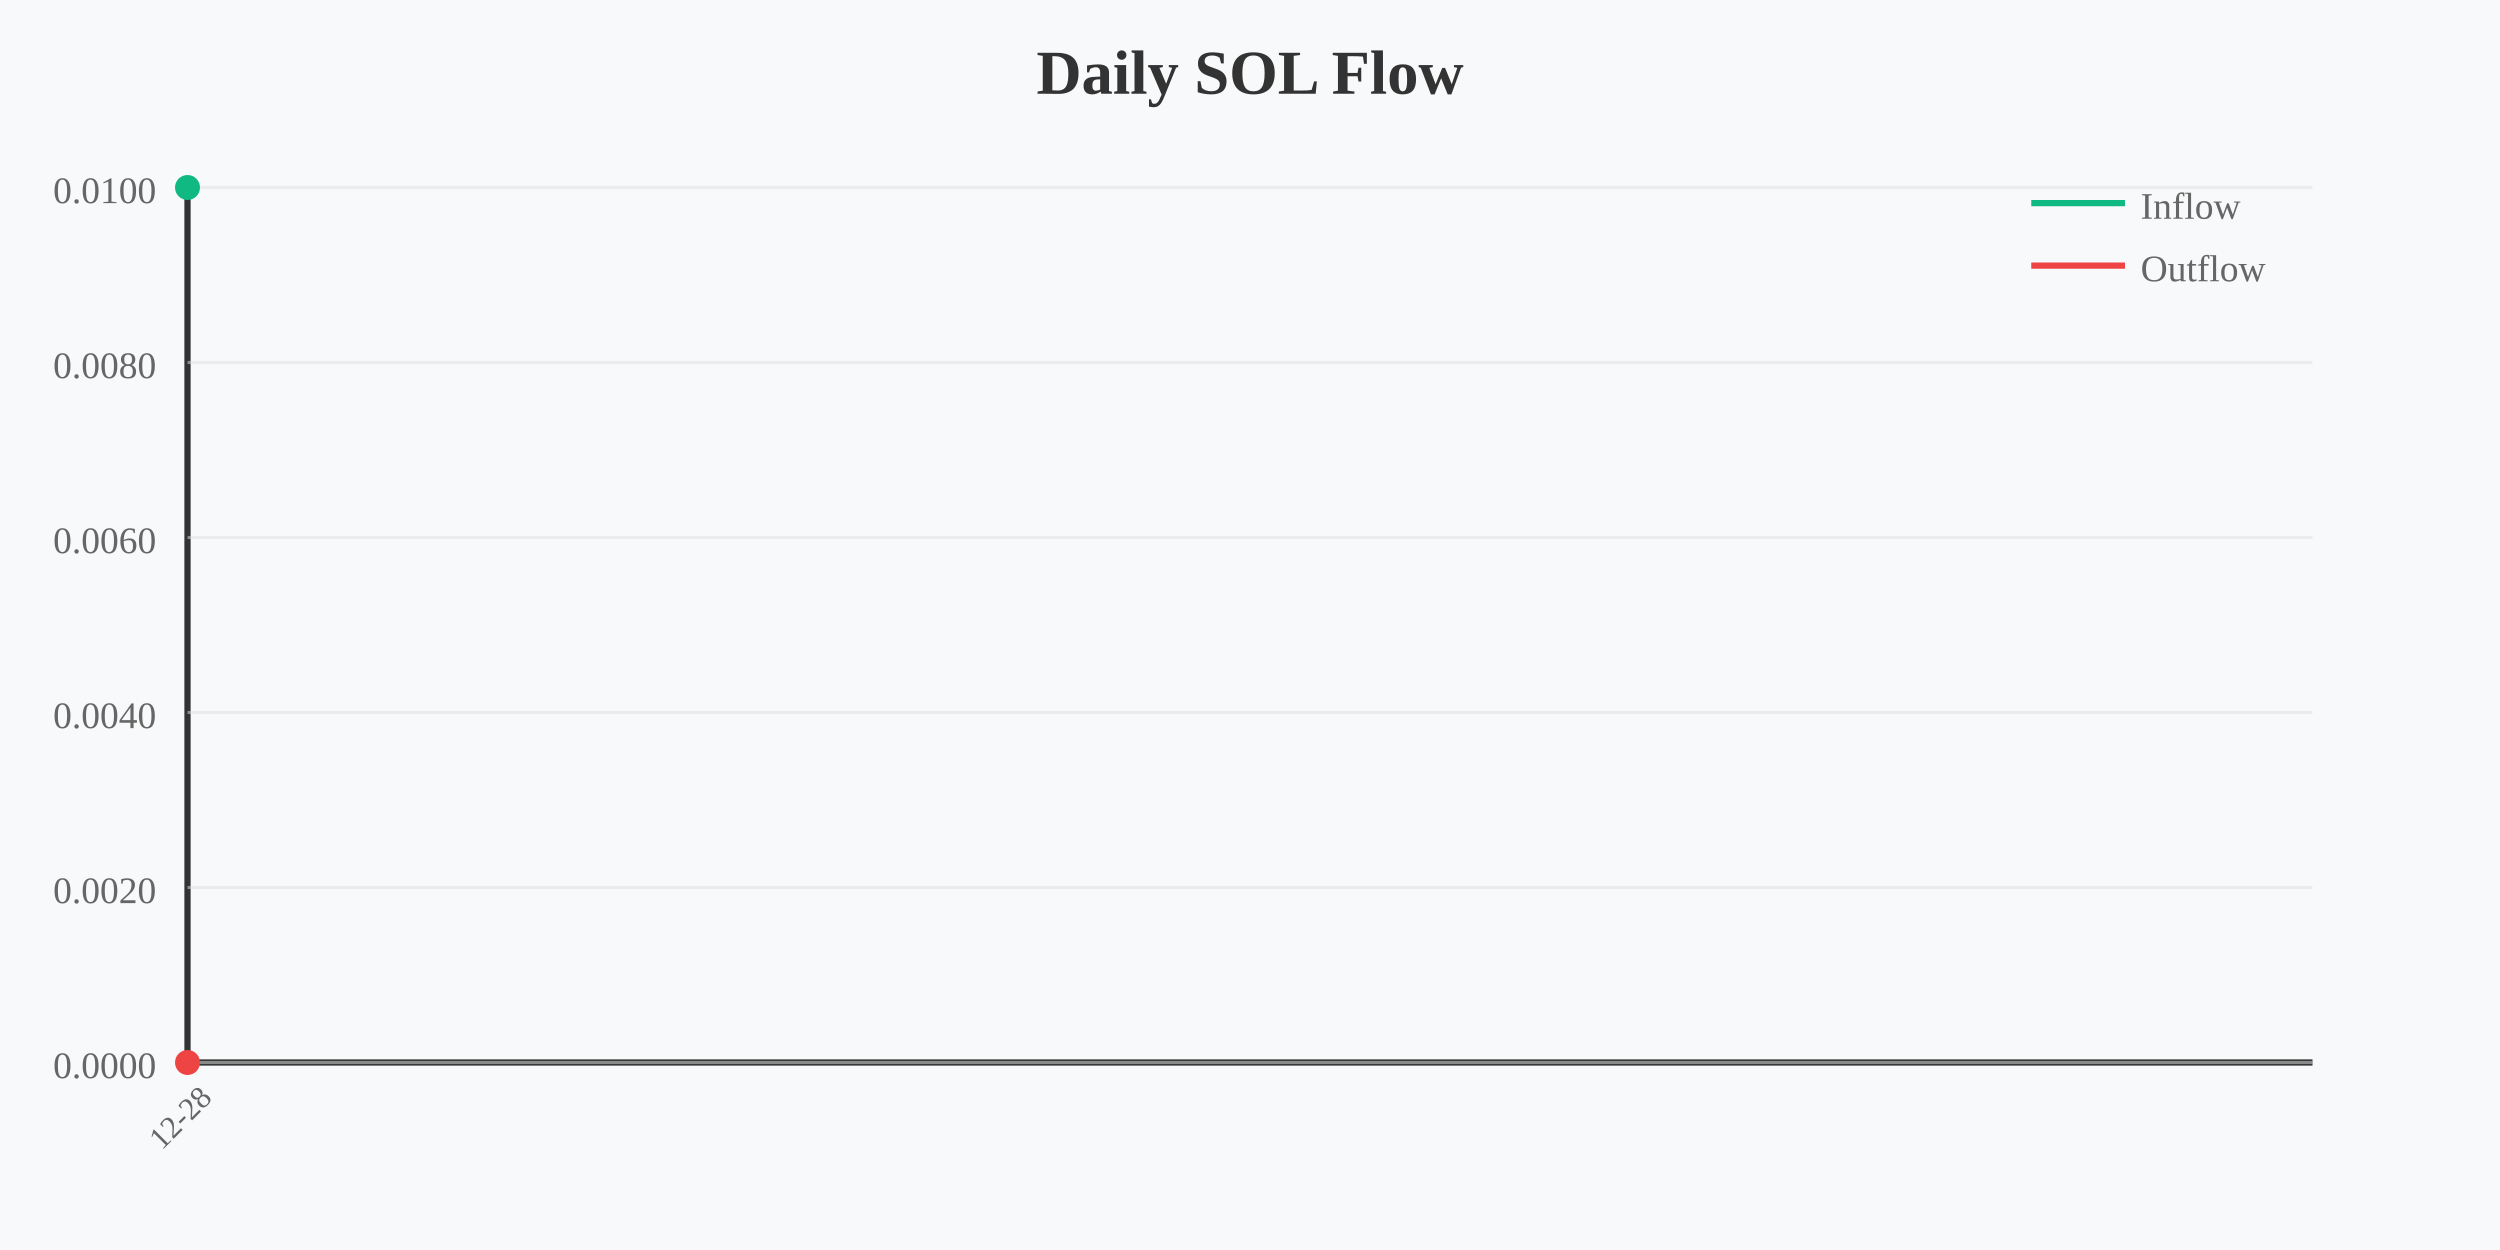
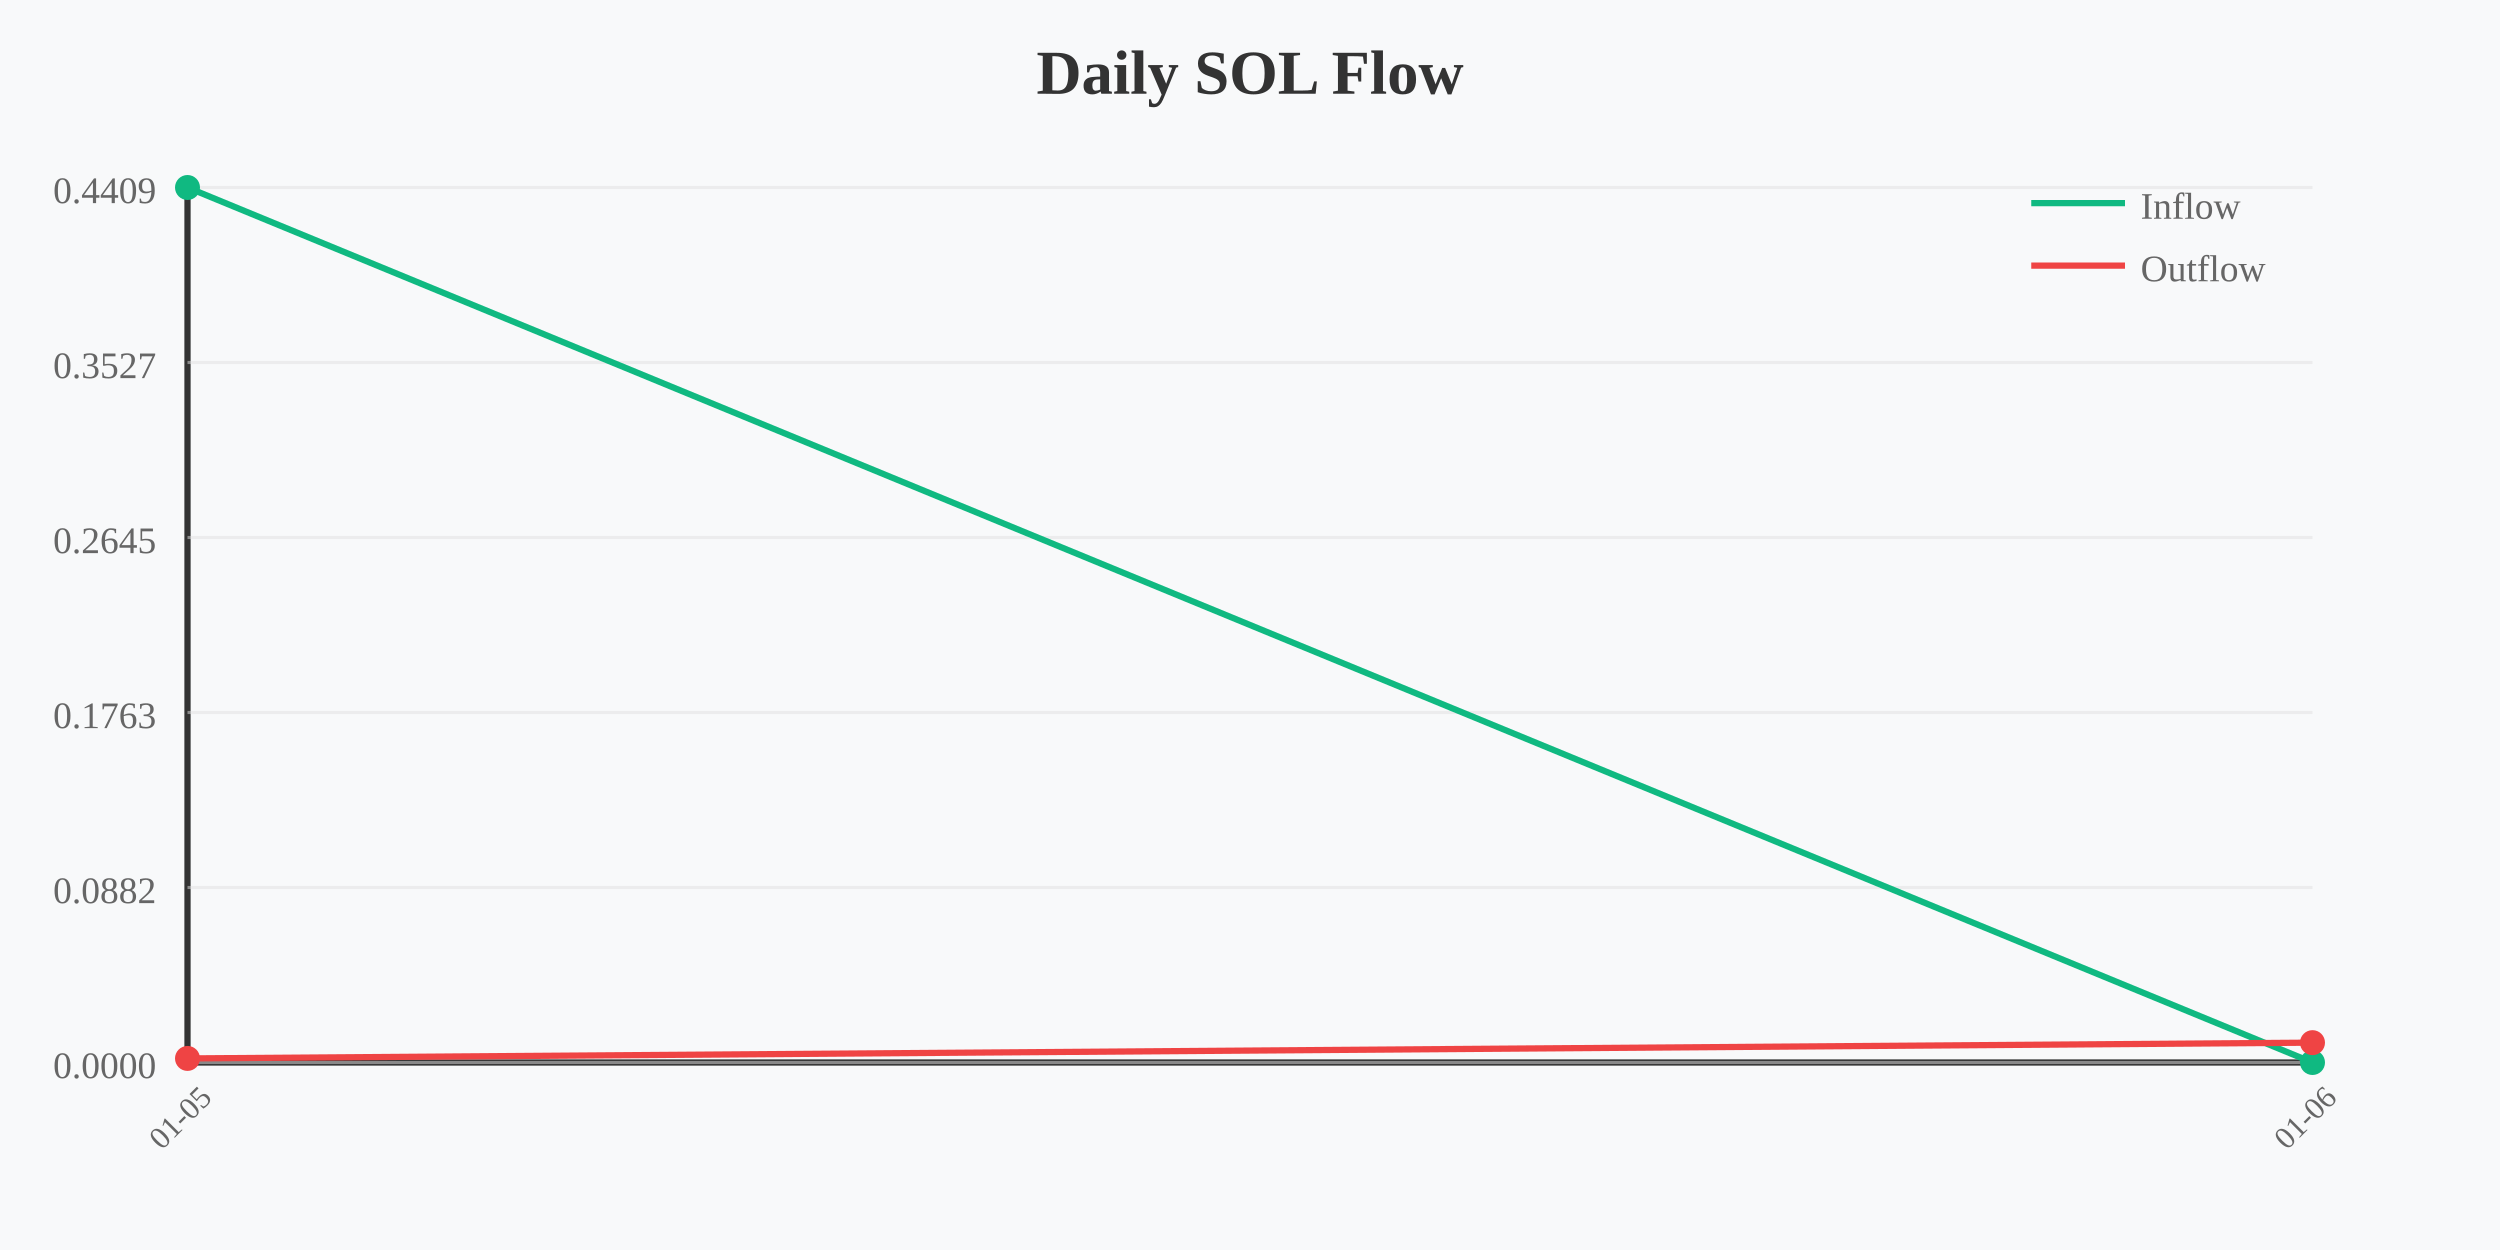
<svg xmlns="http://www.w3.org/2000/svg" width="800" height="400" viewBox="0 0 800 400">
  <rect width="800" height="400" fill="#f8f9fa" />
  <text x="400" y="30" text-anchor="middle" font-size="20" font-weight="bold" fill="#333">Daily SOL Flow</text>
  <line x1="60" y1="60" x2="60" y2="340" stroke="#333" stroke-width="2" />
  <line x1="60" y1="340" x2="740" y2="340" stroke="#333" stroke-width="2" />
-   <text x="50" y="65" text-anchor="end" font-size="12" fill="#666">0.0100</text>
+   <text x="50" y="65" text-anchor="end" font-size="12" fill="#666">0.4409</text>
  <line x1="60" y1="60" x2="740" y2="60" stroke="#e0e0e0" stroke-width="1" opacity="0.5" />
-   <text x="50" y="121" text-anchor="end" font-size="12" fill="#666">0.0080</text>
+   <text x="50" y="121" text-anchor="end" font-size="12" fill="#666">0.3527</text>
  <line x1="60" y1="116" x2="740" y2="116" stroke="#e0e0e0" stroke-width="1" opacity="0.5" />
-   <text x="50" y="177" text-anchor="end" font-size="12" fill="#666">0.0060</text>
+   <text x="50" y="177" text-anchor="end" font-size="12" fill="#666">0.2645</text>
  <line x1="60" y1="172" x2="740" y2="172" stroke="#e0e0e0" stroke-width="1" opacity="0.5" />
-   <text x="50" y="233" text-anchor="end" font-size="12" fill="#666">0.0040</text>
+   <text x="50" y="233" text-anchor="end" font-size="12" fill="#666">0.1763</text>
  <line x1="60" y1="228" x2="740" y2="228" stroke="#e0e0e0" stroke-width="1" opacity="0.5" />
-   <text x="50" y="289" text-anchor="end" font-size="12" fill="#666">0.0020</text>
+   <text x="50" y="289" text-anchor="end" font-size="12" fill="#666">0.0882</text>
  <line x1="60" y1="284" x2="740" y2="284" stroke="#e0e0e0" stroke-width="1" opacity="0.5" />
  <text x="50" y="345" text-anchor="end" font-size="12" fill="#666">0.0000</text>
  <line x1="60" y1="340" x2="740" y2="340" stroke="#e0e0e0" stroke-width="1" opacity="0.5" />
-   <polyline points="60,60" fill="none" stroke="#10b981" stroke-width="2" />
-   <polyline points="60,340" fill="none" stroke="#ef4444" stroke-width="2" />
+   <polyline points="60,60 740,340" fill="none" stroke="#10b981" stroke-width="2" />
+   <polyline points="60,338.698 740,333.649" fill="none" stroke="#ef4444" stroke-width="2" />
  <circle cx="60" cy="60" r="4" fill="#10b981" />
-   <circle cx="60" cy="340" r="4" fill="#ef4444" />
-   <text x="60" y="360" text-anchor="middle" font-size="10" fill="#666" transform="rotate(-45 60 360)">12-28</text>
+   <circle cx="60" cy="338.698" r="4" fill="#ef4444" />
+   <text x="60" y="360" text-anchor="middle" font-size="10" fill="#666" transform="rotate(-45 60 360)">01-05</text>
+   <circle cx="740" cy="340" r="4" fill="#10b981" />
+   <circle cx="740" cy="333.649" r="4" fill="#ef4444" />
+   <text x="740" y="360" text-anchor="middle" font-size="10" fill="#666" transform="rotate(-45 740 360)">01-06</text>
  <line x1="650" y1="65" x2="680" y2="65" stroke="#10b981" stroke-width="2" />
  <text x="685" y="70" font-size="12" fill="#666">Inflow</text>
  <line x1="650" y1="85" x2="680" y2="85" stroke="#ef4444" stroke-width="2" />
  <text x="685" y="90" font-size="12" fill="#666">Outflow</text>
</svg>
